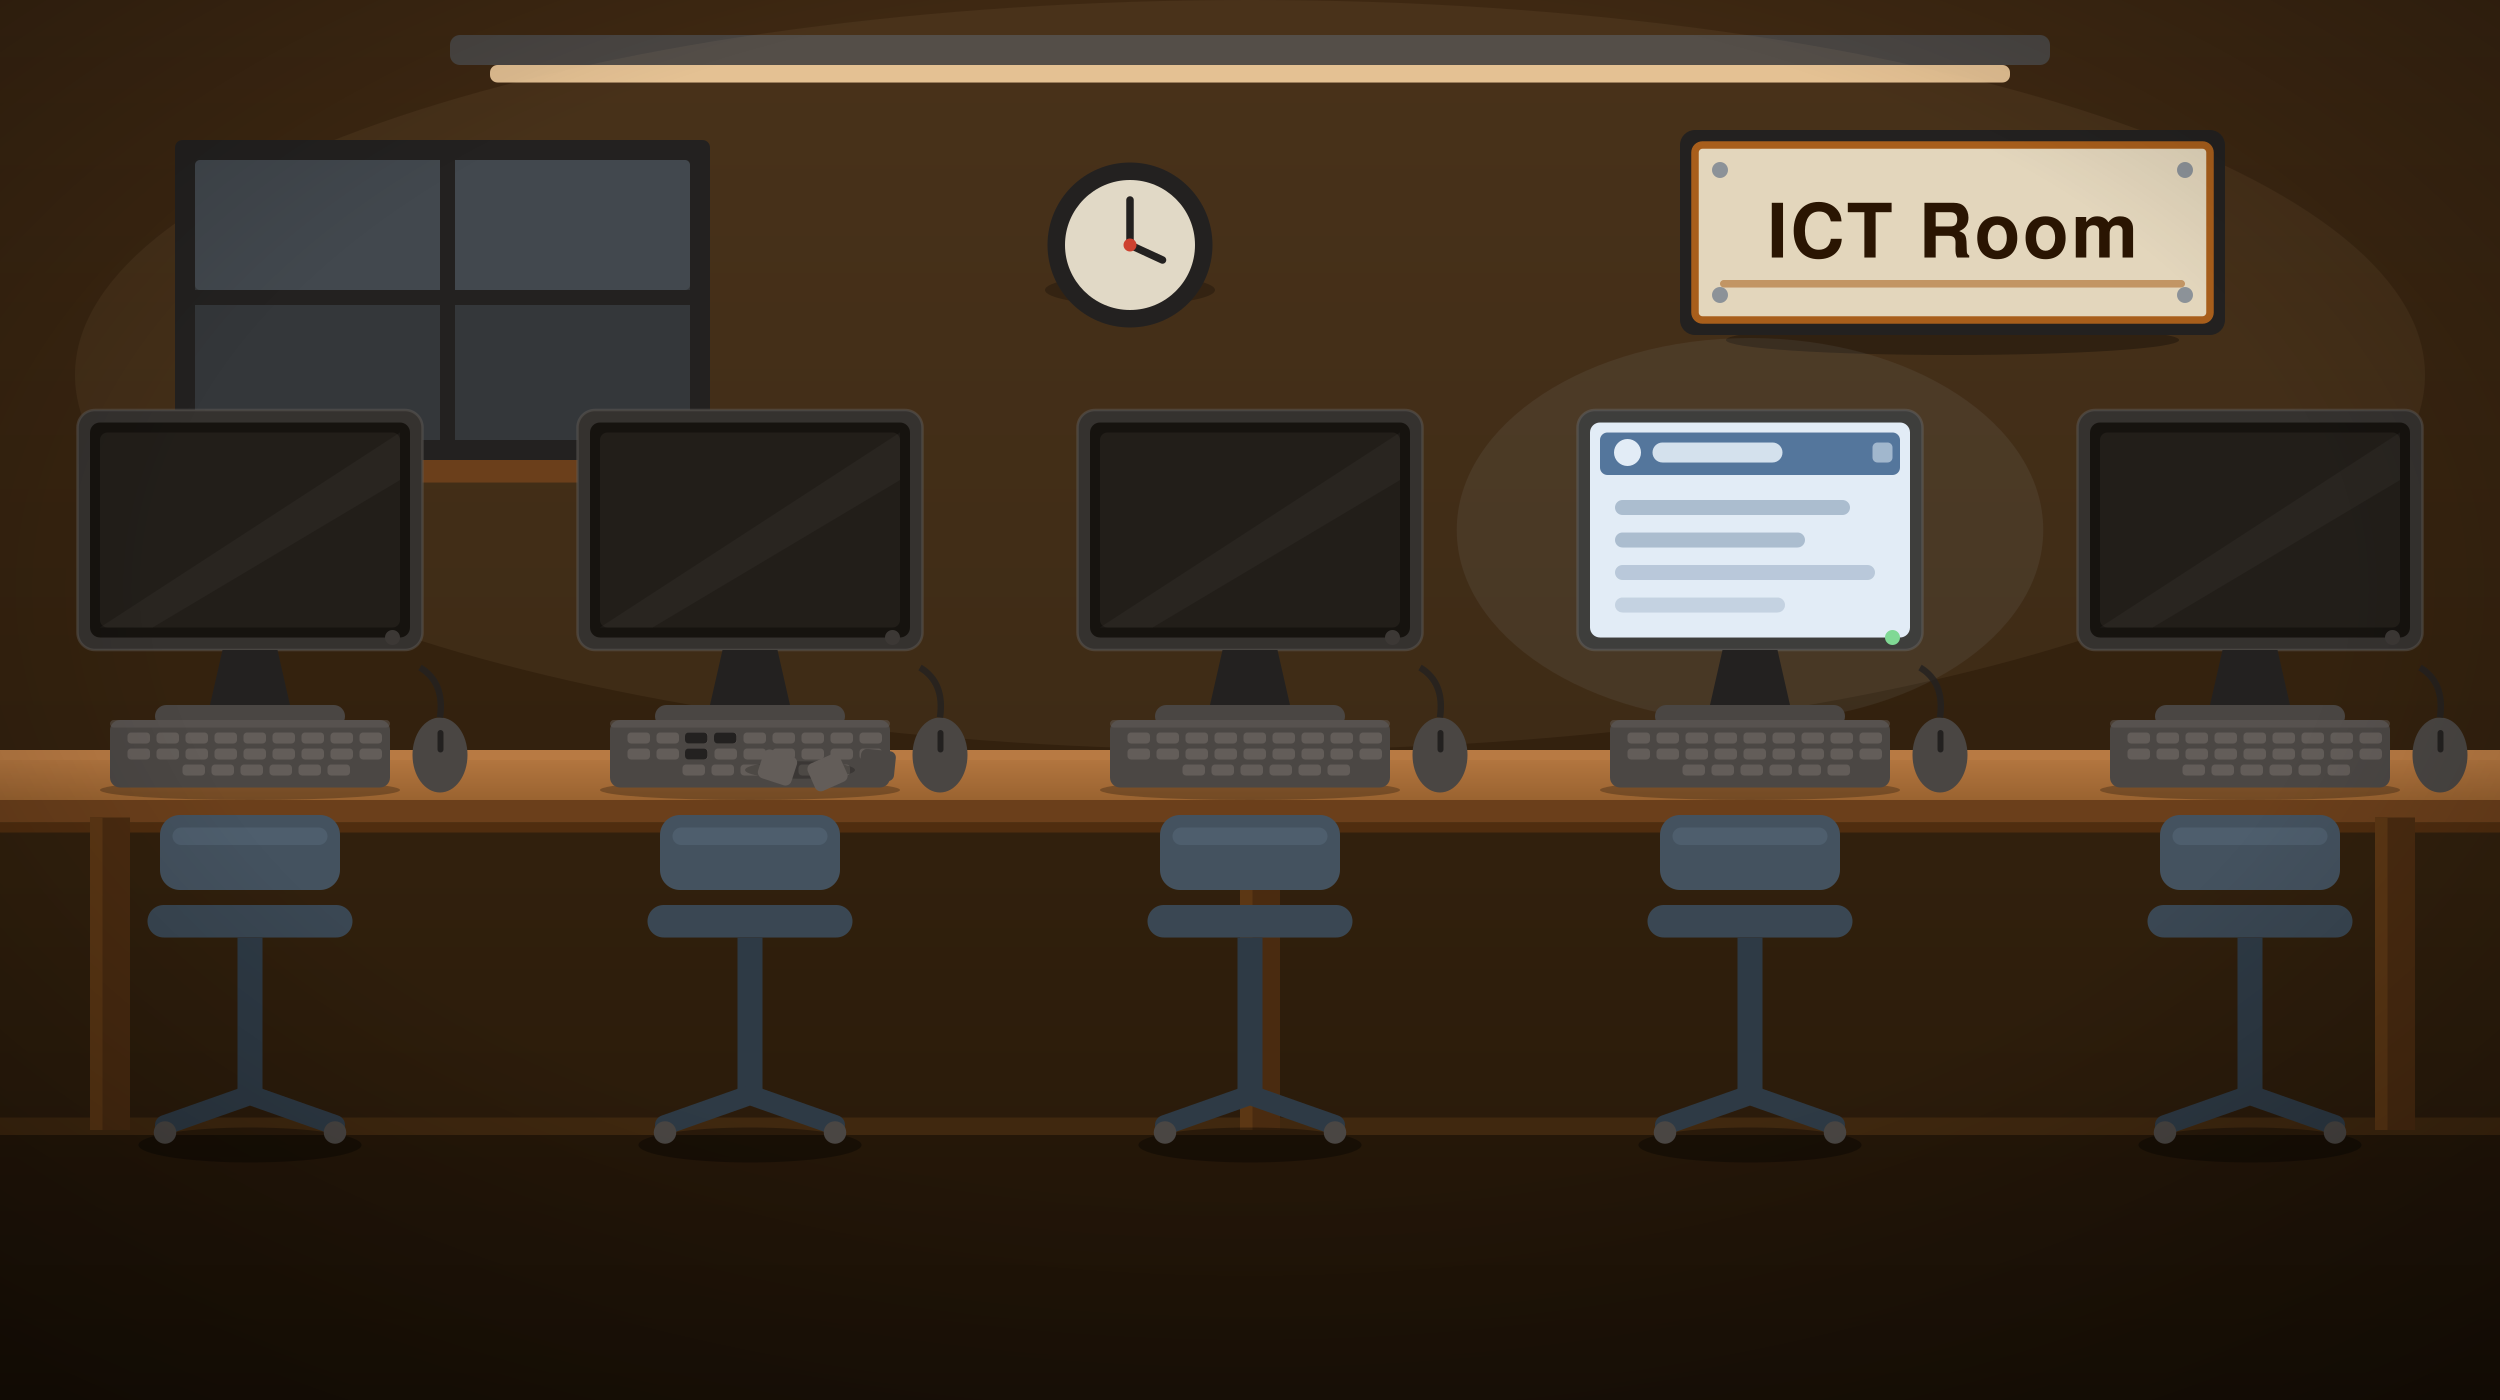
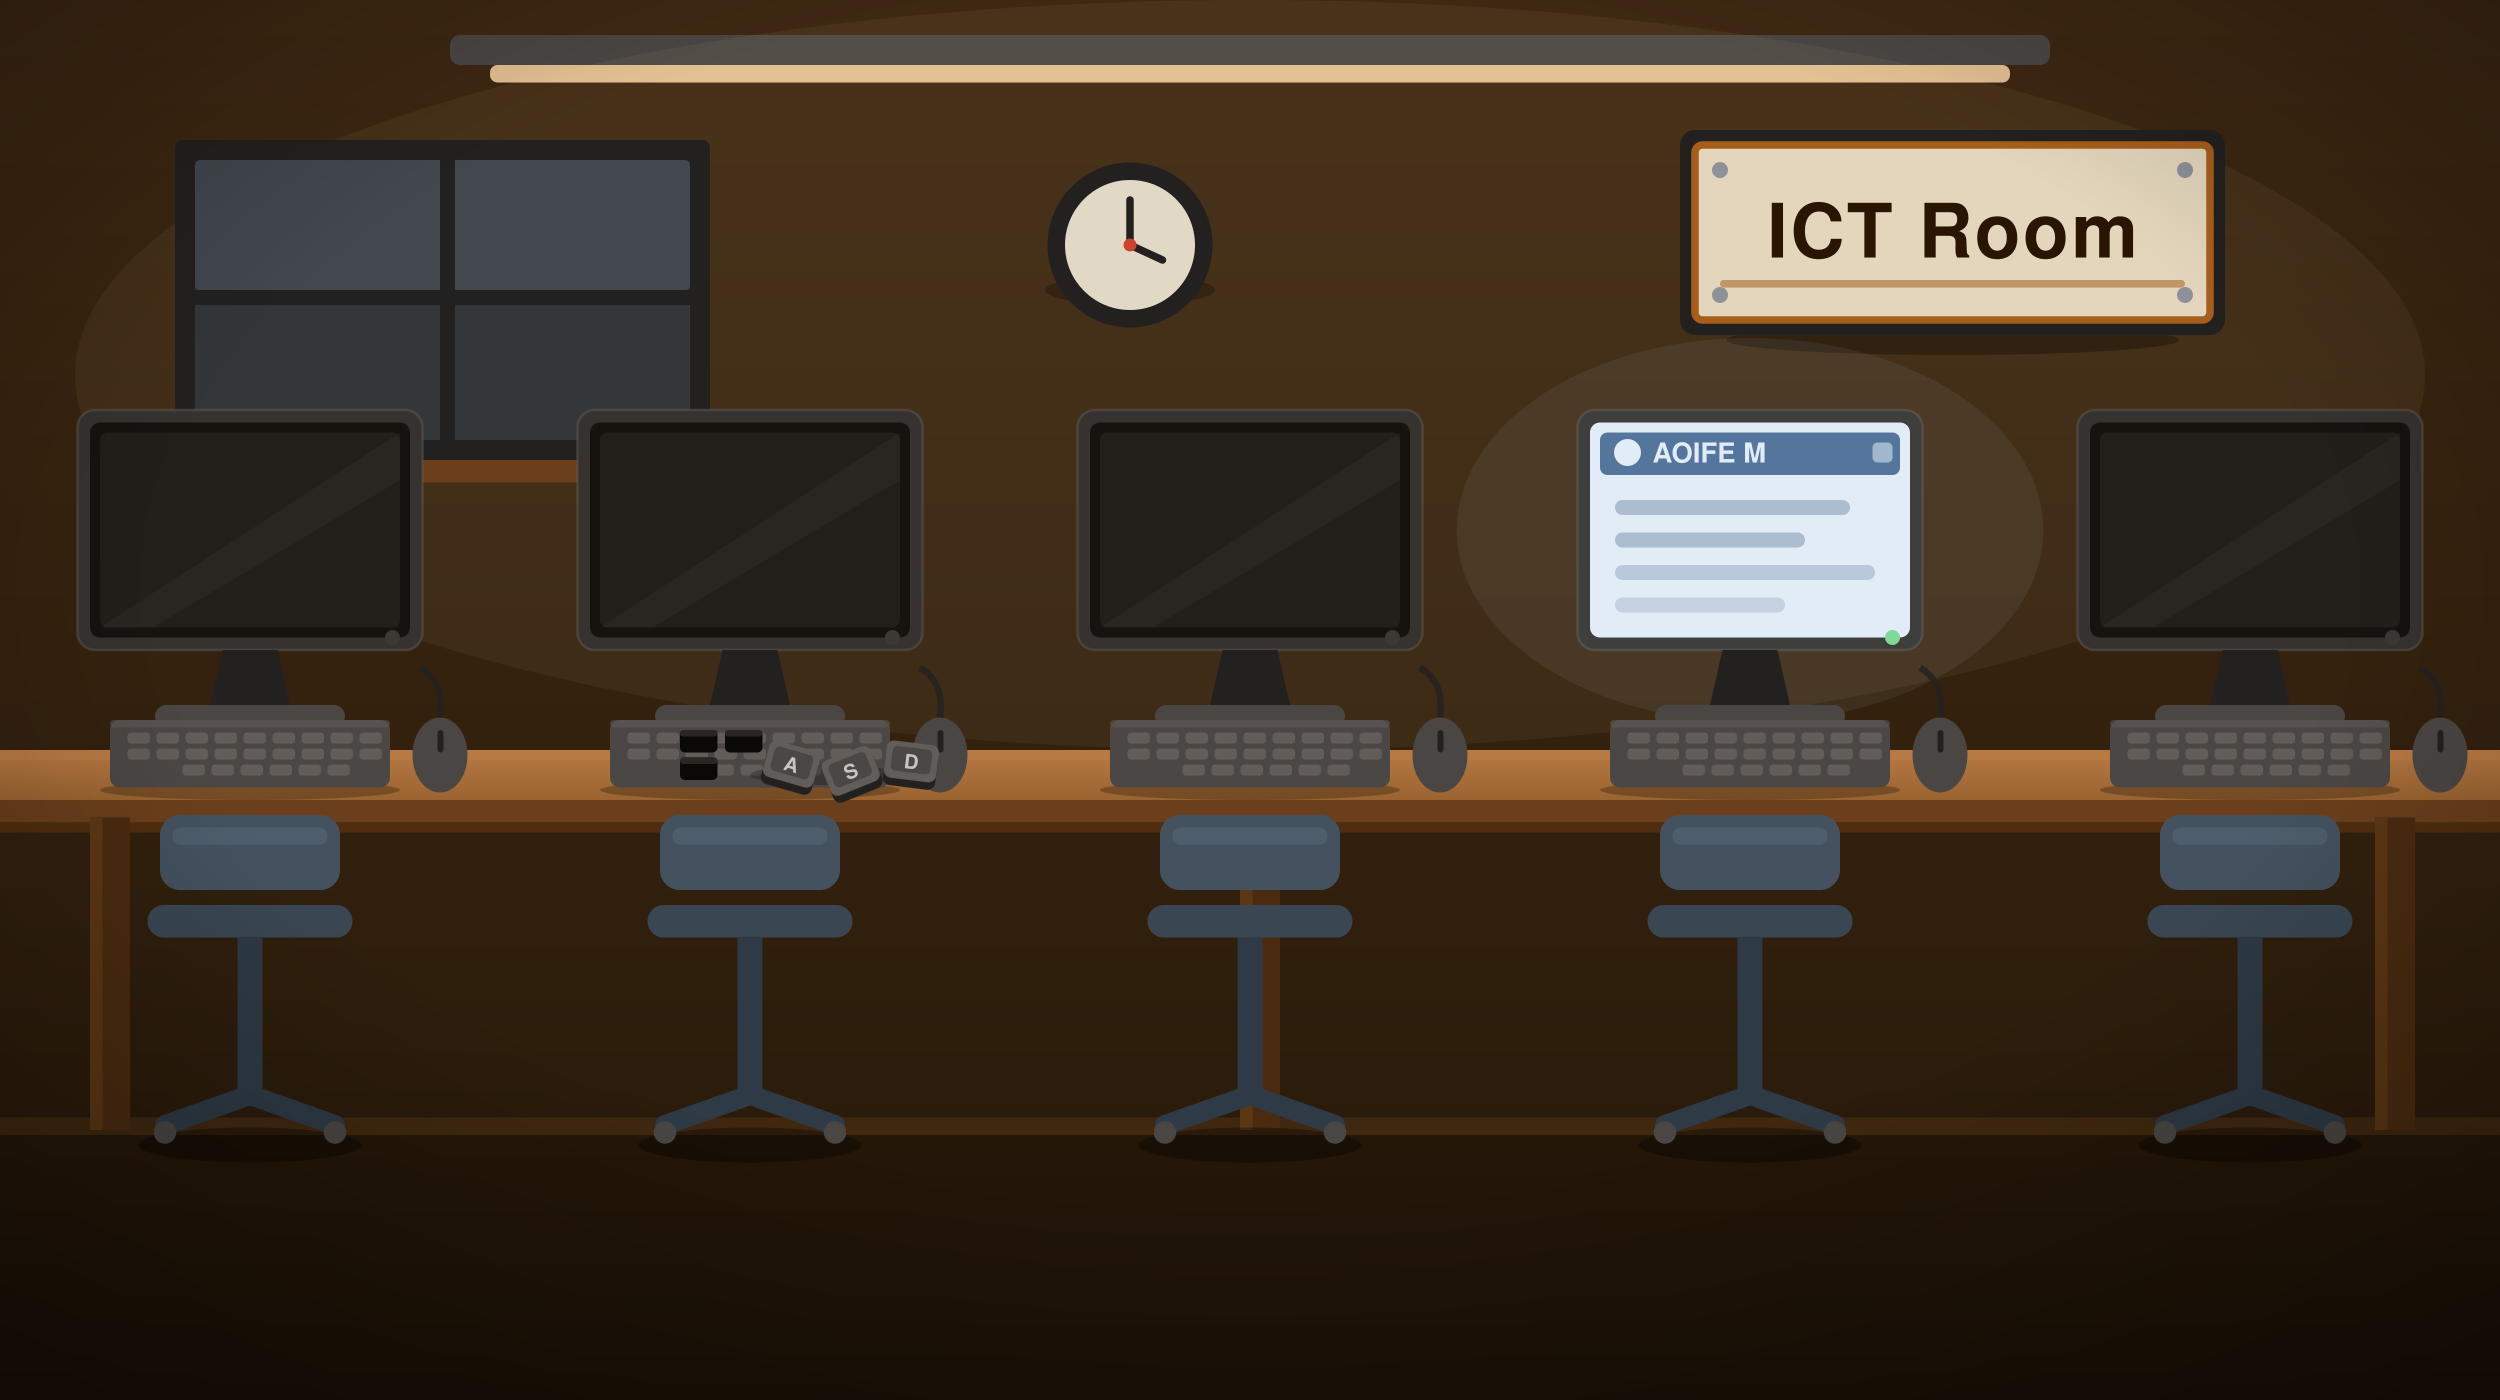
<svg xmlns="http://www.w3.org/2000/svg" viewBox="0 0 1000 560" role="img" aria-label="A school ICT room bench with five computer stations. One station has two keys off its keyboard, lying beside it, with nothing on the machine to say so. One has a screen still signed in with somebody’s work open. The other three are tidy, with their screens off and their chairs in.">
  <defs>
    <linearGradient id="wallgrad" x1="0" y1="0" x2="0" y2="1">
      <stop offset="0" stop-color="#3E2812" />
      <stop offset="0.62" stop-color="#31200D" />
      <stop offset="1" stop-color="#241608" />
    </linearGradient>
    <linearGradient id="benchgrad" x1="0" y1="0" x2="0" y2="1">
      <stop offset="0" stop-color="#B87A43" />
      <stop offset="1" stop-color="#9A6330" />
    </linearGradient>
    <linearGradient id="floorgrad" x1="0" y1="0" x2="0" y2="1">
      <stop offset="0" stop-color="#251708" />
      <stop offset="1" stop-color="#1C1207" />
    </linearGradient>
    <radialGradient id="vig" cx="0.5" cy="0.42" r="0.78">
      <stop offset="0.55" stop-color="#000" stop-opacity="0" />
      <stop offset="1" stop-color="#000" stop-opacity="0.42" />
    </radialGradient>
  </defs>
  <rect width="1000" height="560" fill="url(#wallgrad)" />
  <rect y="452" width="1000" height="108" fill="url(#floorgrad)" />
  <rect y="447" width="1000" height="7" fill="#40280F" />
  <rect x="180" y="14" width="640" height="12" rx="4" fill="#4A4643" />
  <rect x="196" y="26" width="608" height="7" rx="3" fill="#FFD9A8" opacity="0.85" />
  <ellipse cx="500" cy="150" rx="470" ry="150" fill="#FFD9A8" opacity="0.055" />
  <rect x="70" y="56" width="214" height="128" rx="3" fill="#232120" />
  <rect x="78" y="64" width="198" height="112" rx="2" fill="#5A6B78" opacity="0.30" />
  <rect x="78" y="64" width="198" height="52" rx="2" fill="#8FA6B6" opacity="0.16" />
  <rect x="176" y="64" width="6" height="112" fill="#232120" />
  <rect x="78" y="116" width="198" height="6" fill="#232120" />
  <rect x="62" y="184" width="230" height="9" rx="3" fill="#6B3F1B" />
  <ellipse cx="781" cy="136" rx="90.64" ry="6" fill="#000" opacity="0.3" />
  <rect x="672" y="52" width="218" height="82" rx="6" fill="#232120" />
  <rect x="678" y="58" width="206" height="70" rx="3" fill="#E3D6BC" />
  <rect x="678" y="58" width="206" height="70" rx="3" fill="none" stroke="#A85E1B" stroke-width="3" />
  <rect x="688" y="112" width="186" height="3" rx="1.5" fill="#A85E1B" opacity="0.55" />
  <text x="781" y="103" text-anchor="middle" font-family="Helvetica, Arial, sans-serif" font-size="30" font-weight="700" letter-spacing="1" fill="#2A1502">ICT Room</text>
  <circle cx="688" cy="68" r="3.2" fill="#8C9298" />
  <circle cx="874" cy="68" r="3.2" fill="#8C9298" />
  <circle cx="688" cy="118" r="3.2" fill="#8C9298" />
  <circle cx="874" cy="118" r="3.2" fill="#8C9298" />
  <ellipse cx="452" cy="116" rx="34" ry="6" fill="#000" opacity="0.25" />
  <circle cx="452" cy="98" r="33" fill="#232120" />
  <circle cx="452" cy="98" r="26" fill="#F1E8D4" opacity="0.92" />
  <path d="M452 98 L452 80 M452 98 L465 104" stroke="#232120" stroke-width="3" stroke-linecap="round" />
  <circle cx="452" cy="98" r="2.6" fill="#CE4230" />
  <rect y="300" width="1000" height="20" fill="url(#benchgrad)" />
  <rect y="300" width="1000" height="4" fill="#B87A43" opacity="0.85" />
  <rect y="320" width="1000" height="9" fill="#6B3F1B" />
  <rect y="329" width="1000" height="4" fill="#57310F" opacity="0.8" />
  <rect x="36" y="327" width="16" height="125" fill="#4A2B10" />
  <rect x="36" y="327" width="5" height="125" fill="#5C3714" />
  <rect x="496" y="327" width="16" height="125" fill="#4A2B10" />
  <rect x="496" y="327" width="5" height="125" fill="#5C3714" />
  <rect x="950" y="327" width="16" height="125" fill="#4A2B10" />
  <rect x="950" y="327" width="5" height="125" fill="#5C3714" />
  <g class="stn stn-0">
    <g>
      <ellipse cx="100" cy="458" rx="44.64" ry="7" fill="#000" opacity="0.35" />
      <rect x="64" y="326" width="72" height="30" rx="8" fill="#44525F" />
      <rect x="69" y="331" width="62" height="7" rx="3.5" fill="#566878" opacity="0.55" />
      <rect x="59" y="362" width="82" height="13" rx="6.5" fill="#3A4753" />
      <rect x="95" y="375" width="10" height="63" fill="#2E3A45" />
      <path d="M66 450 L100 438 L134 450" stroke="#2E3A45" stroke-width="8" fill="none" stroke-linecap="round" />
      <circle cx="66" cy="453" r="4.5" fill="#4A4643" />
      <circle cx="134" cy="453" r="4.5" fill="#4A4643" />
    </g>
-     <ellipse cx="100" cy="302" rx="52" ry="5" fill="#000" opacity="0.32" />
-     <rect x="31" y="164" width="138" height="96" rx="7" fill="#35322F" />
-     <rect x="31" y="164" width="138" height="96" rx="7" fill="none" stroke="#5E5955" stroke-width="1" opacity="0.5" />
-     <rect x="36" y="169" width="128" height="86" rx="4" fill="#16130F" />
-     <rect x="40" y="173" width="120" height="78" rx="3" fill="#221E19" />
-     <path d="M40 251 L160 173 L160 192 L61 251 Z" fill="#FFFFFF" opacity="0.035" />
-     <circle cx="157" cy="255" r="3" fill="#3C3835" />
-     <path d="M89 260 h22 l5 22 h-32 z" fill="#232120" />
-     <rect x="62" y="282" width="76" height="9" rx="4.5" fill="#4A4643" />
+     <g class="prop prop-screen-off">
+       <ellipse cx="100" cy="302" rx="52" ry="5" fill="#000" opacity="0.32" />
+       <rect x="31" y="164" width="138" height="96" rx="7" fill="#35322F" />
+       <rect x="31" y="164" width="138" height="96" rx="7" fill="none" stroke="#5E5955" stroke-width="1" opacity="0.5" />
+       <rect x="36" y="169" width="128" height="86" rx="4" fill="#16130F" />
+       <rect x="40" y="173" width="120" height="78" rx="3" fill="#221E19" />
+       <path d="M40 251 L160 173 L160 192 L61 251 Z" fill="#FFFFFF" opacity="0.035" />
+       <circle cx="157" cy="255" r="3" fill="#3C3835" />
+       <path d="M89 260 h22 l5 22 h-32 z" fill="#232120" />
+       <rect x="62" y="282" width="76" height="9" rx="4.5" fill="#4A4643" />
+     </g>
    <ellipse cx="100" cy="316" rx="60" ry="4" fill="#000" opacity="0.25" />
    <rect x="44" y="288" width="112" height="27" rx="4" fill="#4B4744" />
    <rect x="44" y="288" width="112" height="3" rx="1.5" fill="#635D59" opacity="0.5" />
    <rect x="51" y="293" width="9" height="4.4" rx="1.4" fill="#635D59" />
    <rect x="62.6" y="293" width="9" height="4.4" rx="1.4" fill="#635D59" />
    <rect x="74.2" y="293" width="9" height="4.4" rx="1.4" fill="#635D59" />
    <rect x="85.8" y="293" width="9" height="4.4" rx="1.4" fill="#635D59" />
    <rect x="97.4" y="293" width="9" height="4.4" rx="1.4" fill="#635D59" />
    <rect x="109" y="293" width="9" height="4.4" rx="1.4" fill="#635D59" />
    <rect x="120.6" y="293" width="9" height="4.4" rx="1.4" fill="#635D59" />
    <rect x="132.2" y="293" width="9" height="4.4" rx="1.4" fill="#635D59" />
    <rect x="143.8" y="293" width="9" height="4.4" rx="1.4" fill="#635D59" />
    <rect x="51" y="299.4" width="9" height="4.4" rx="1.4" fill="#635D59" />
    <rect x="62.6" y="299.4" width="9" height="4.4" rx="1.4" fill="#635D59" />
    <rect x="74.2" y="299.4" width="9" height="4.4" rx="1.4" fill="#635D59" />
    <rect x="85.8" y="299.4" width="9" height="4.4" rx="1.4" fill="#635D59" />
    <rect x="97.4" y="299.4" width="9" height="4.4" rx="1.4" fill="#635D59" />
    <rect x="109" y="299.4" width="9" height="4.4" rx="1.4" fill="#635D59" />
    <rect x="120.6" y="299.4" width="9" height="4.4" rx="1.4" fill="#635D59" />
    <rect x="132.2" y="299.4" width="9" height="4.4" rx="1.4" fill="#635D59" />
    <rect x="143.8" y="299.4" width="9" height="4.4" rx="1.4" fill="#635D59" />
    <rect x="73" y="305.8" width="9" height="4.4" rx="1.4" fill="#635D59" />
    <rect x="84.6" y="305.8" width="9" height="4.4" rx="1.4" fill="#635D59" />
    <rect x="96.2" y="305.8" width="9" height="4.4" rx="1.4" fill="#635D59" />
    <rect x="107.8" y="305.8" width="9" height="4.4" rx="1.4" fill="#635D59" />
    <rect x="119.4" y="305.8" width="9" height="4.4" rx="1.4" fill="#635D59" />
    <rect x="131" y="305.8" width="9" height="4.4" rx="1.4" fill="#635D59" />
    <ellipse cx="176" cy="302" rx="11" ry="15" fill="#4A4643" />
    <rect x="175" y="292" width="2.4" height="9" rx="1.2" fill="#232120" />
    <path d="M176 287 q2 -14 -8 -20" stroke="#232120" stroke-width="2.6" fill="none" opacity="0.8" />
  </g>
  <g class="stn stn-1">
    <g>
      <ellipse cx="300" cy="458" rx="44.64" ry="7" fill="#000" opacity="0.35" />
      <rect x="264" y="326" width="72" height="30" rx="8" fill="#44525F" />
      <rect x="269" y="331" width="62" height="7" rx="3.5" fill="#566878" opacity="0.55" />
      <rect x="259" y="362" width="82" height="13" rx="6.5" fill="#3A4753" />
      <rect x="295" y="375" width="10" height="63" fill="#2E3A45" />
      <path d="M266 450 L300 438 L334 450" stroke="#2E3A45" stroke-width="8" fill="none" stroke-linecap="round" />
      <circle cx="266" cy="453" r="4.5" fill="#4A4643" />
      <circle cx="334" cy="453" r="4.5" fill="#4A4643" />
    </g>
-     <ellipse cx="300" cy="302" rx="52" ry="5" fill="#000" opacity="0.32" />
-     <rect x="231" y="164" width="138" height="96" rx="7" fill="#35322F" />
-     <rect x="231" y="164" width="138" height="96" rx="7" fill="none" stroke="#5E5955" stroke-width="1" opacity="0.5" />
-     <rect x="236" y="169" width="128" height="86" rx="4" fill="#16130F" />
-     <rect x="240" y="173" width="120" height="78" rx="3" fill="#221E19" />
-     <path d="M240 251 L360 173 L360 192 L261 251 Z" fill="#FFFFFF" opacity="0.035" />
-     <circle cx="357" cy="255" r="3" fill="#3C3835" />
-     <path d="M289 260 h22 l5 22 h-32 z" fill="#232120" />
-     <rect x="262" y="282" width="76" height="9" rx="4.5" fill="#4A4643" />
+     <g class="prop prop-screen-off">
+       <ellipse cx="300" cy="302" rx="52" ry="5" fill="#000" opacity="0.32" />
+       <rect x="231" y="164" width="138" height="96" rx="7" fill="#35322F" />
+       <rect x="231" y="164" width="138" height="96" rx="7" fill="none" stroke="#5E5955" stroke-width="1" opacity="0.5" />
+       <rect x="236" y="169" width="128" height="86" rx="4" fill="#16130F" />
+       <rect x="240" y="173" width="120" height="78" rx="3" fill="#221E19" />
+       <path d="M240 251 L360 173 L360 192 L261 251 Z" fill="#FFFFFF" opacity="0.035" />
+       <circle cx="357" cy="255" r="3" fill="#3C3835" />
+       <path d="M289 260 h22 l5 22 h-32 z" fill="#232120" />
+       <rect x="262" y="282" width="76" height="9" rx="4.5" fill="#4A4643" />
+     </g>
    <ellipse cx="300" cy="316" rx="60" ry="4" fill="#000" opacity="0.25" />
    <rect x="244" y="288" width="112" height="27" rx="4" fill="#4B4744" />
    <rect x="244" y="288" width="112" height="3" rx="1.5" fill="#635D59" opacity="0.5" />
    <rect x="251" y="293" width="9" height="4.4" rx="1.4" fill="#635D59" />
    <rect x="262.6" y="293" width="9" height="4.4" rx="1.4" fill="#635D59" />
    <rect x="274.2" y="293" width="9" height="4.4" rx="1.4" fill="#635D59" />
    <rect x="285.8" y="293" width="9" height="4.4" rx="1.4" fill="#635D59" />
    <rect x="297.4" y="293" width="9" height="4.4" rx="1.4" fill="#635D59" />
    <rect x="309" y="293" width="9" height="4.4" rx="1.4" fill="#635D59" />
    <rect x="320.6" y="293" width="9" height="4.4" rx="1.4" fill="#635D59" />
    <rect x="332.2" y="293" width="9" height="4.4" rx="1.4" fill="#635D59" />
    <rect x="343.8" y="293" width="9" height="4.4" rx="1.4" fill="#635D59" />
    <rect x="251" y="299.4" width="9" height="4.4" rx="1.4" fill="#635D59" />
    <rect x="262.6" y="299.4" width="9" height="4.4" rx="1.4" fill="#635D59" />
    <rect x="274.2" y="299.4" width="9" height="4.4" rx="1.4" fill="#635D59" />
    <rect x="285.8" y="299.4" width="9" height="4.4" rx="1.4" fill="#635D59" />
    <rect x="297.4" y="299.4" width="9" height="4.4" rx="1.4" fill="#635D59" />
    <rect x="309" y="299.4" width="9" height="4.4" rx="1.4" fill="#635D59" />
    <rect x="320.6" y="299.4" width="9" height="4.4" rx="1.4" fill="#635D59" />
    <rect x="332.2" y="299.4" width="9" height="4.4" rx="1.4" fill="#635D59" />
    <rect x="343.8" y="299.4" width="9" height="4.4" rx="1.4" fill="#635D59" />
    <rect x="273" y="305.8" width="9" height="4.4" rx="1.4" fill="#635D59" />
    <rect x="284.6" y="305.8" width="9" height="4.4" rx="1.4" fill="#635D59" />
    <rect x="296.2" y="305.8" width="9" height="4.4" rx="1.4" fill="#635D59" />
    <rect x="307.8" y="305.8" width="9" height="4.4" rx="1.4" fill="#635D59" />
    <rect x="319.4" y="305.8" width="9" height="4.4" rx="1.4" fill="#635D59" />
    <rect x="331" y="305.8" width="9" height="4.4" rx="1.4" fill="#635D59" />
    <ellipse cx="376" cy="302" rx="11" ry="15" fill="#4A4643" />
    <rect x="375" y="292" width="2.4" height="9" rx="1.2" fill="#232120" />
    <path d="M376 287 q2 -14 -8 -20" stroke="#232120" stroke-width="2.6" fill="none" opacity="0.8" />
-     <rect x="274" y="293" width="9" height="4.4" rx="1.4" fill="#232120" />
-     <rect x="285.6" y="293" width="9" height="4.4" rx="1.4" fill="#232120" />
-     <rect x="274" y="299.4" width="9" height="4.4" rx="1.4" fill="#232120" />
-     <ellipse cx="320" cy="308" rx="22" ry="3.5" fill="#000" opacity="0.22" />
-     <rect x="304" y="301" width="14" height="12" rx="2.5" transform="rotate(18 311 307)" fill="#635D59" />
-     <rect x="324" y="303" width="14" height="12" rx="2.5" transform="rotate(-24 331 309)" fill="#635D59" />
-     <rect x="344" y="300" width="14" height="12" rx="2.5" transform="rotate(6 351 306)" fill="#4B4744" />
+     <g class="prop prop-broken-keys">
+       <rect x="272" y="292" width="15" height="9" rx="2" fill="#0B0906" />
+       <rect x="272" y="292" width="15" height="2.6" rx="1.3" fill="#2A2622" />
+       <rect x="290" y="292" width="15" height="9" rx="2" fill="#0B0906" />
+       <rect x="290" y="292" width="15" height="2.6" rx="1.3" fill="#2A2622" />
+       <rect x="272" y="303" width="15" height="9" rx="2" fill="#0B0906" />
+       <rect x="272" y="303" width="15" height="2.6" rx="1.3" fill="#2A2622" />
+       <ellipse cx="330" cy="310" rx="30" ry="4" fill="#000" opacity="0.26" />
+       <g transform="rotate(16 316 306)">
+         <rect x="306" y="301" width="21" height="15" rx="3" fill="#232120" />
+         <rect x="306" y="298" width="21" height="15" rx="3" fill="#635D59" />
+         <rect x="308.5" y="300" width="16" height="10" rx="2" fill="#4B4744" />
+         <text x="316.5" y="308.5" text-anchor="middle" font-family="Helvetica, Arial, sans-serif" font-size="8" font-weight="700" fill="#C9C4BF">A</text>
+       </g>
+       <g transform="rotate(-22 340 309)">
+         <rect x="330" y="304" width="21" height="15" rx="3" fill="#232120" />
+         <rect x="330" y="301" width="21" height="15" rx="3" fill="#635D59" />
+         <rect x="332.5" y="303" width="16" height="10" rx="2" fill="#4B4744" />
+         <text x="340.5" y="311.5" text-anchor="middle" font-family="Helvetica, Arial, sans-serif" font-size="8" font-weight="700" fill="#C9C4BF">S</text>
+       </g>
+       <g transform="rotate(7 364 305)">
+         <rect x="354" y="300" width="21" height="15" rx="3" fill="#232120" />
+         <rect x="354" y="297" width="21" height="15" rx="3" fill="#635D59" />
+         <rect x="356.5" y="299" width="16" height="10" rx="2" fill="#4B4744" />
+         <text x="364.5" y="307.5" text-anchor="middle" font-family="Helvetica, Arial, sans-serif" font-size="8" font-weight="700" fill="#C9C4BF">D</text>
+       </g>
+     </g>
  </g>
  <g class="stn stn-2">
    <g>
      <ellipse cx="500" cy="458" rx="44.64" ry="7" fill="#000" opacity="0.35" />
      <rect x="464" y="326" width="72" height="30" rx="8" fill="#44525F" />
      <rect x="469" y="331" width="62" height="7" rx="3.5" fill="#566878" opacity="0.55" />
      <rect x="459" y="362" width="82" height="13" rx="6.5" fill="#3A4753" />
      <rect x="495" y="375" width="10" height="63" fill="#2E3A45" />
      <path d="M466 450 L500 438 L534 450" stroke="#2E3A45" stroke-width="8" fill="none" stroke-linecap="round" />
      <circle cx="466" cy="453" r="4.5" fill="#4A4643" />
      <circle cx="534" cy="453" r="4.5" fill="#4A4643" />
    </g>
-     <ellipse cx="500" cy="302" rx="52" ry="5" fill="#000" opacity="0.32" />
-     <rect x="431" y="164" width="138" height="96" rx="7" fill="#35322F" />
-     <rect x="431" y="164" width="138" height="96" rx="7" fill="none" stroke="#5E5955" stroke-width="1" opacity="0.5" />
-     <rect x="436" y="169" width="128" height="86" rx="4" fill="#16130F" />
-     <rect x="440" y="173" width="120" height="78" rx="3" fill="#221E19" />
-     <path d="M440 251 L560 173 L560 192 L461 251 Z" fill="#FFFFFF" opacity="0.035" />
-     <circle cx="557" cy="255" r="3" fill="#3C3835" />
-     <path d="M489 260 h22 l5 22 h-32 z" fill="#232120" />
-     <rect x="462" y="282" width="76" height="9" rx="4.5" fill="#4A4643" />
+     <g class="prop prop-screen-off">
+       <ellipse cx="500" cy="302" rx="52" ry="5" fill="#000" opacity="0.32" />
+       <rect x="431" y="164" width="138" height="96" rx="7" fill="#35322F" />
+       <rect x="431" y="164" width="138" height="96" rx="7" fill="none" stroke="#5E5955" stroke-width="1" opacity="0.5" />
+       <rect x="436" y="169" width="128" height="86" rx="4" fill="#16130F" />
+       <rect x="440" y="173" width="120" height="78" rx="3" fill="#221E19" />
+       <path d="M440 251 L560 173 L560 192 L461 251 Z" fill="#FFFFFF" opacity="0.035" />
+       <circle cx="557" cy="255" r="3" fill="#3C3835" />
+       <path d="M489 260 h22 l5 22 h-32 z" fill="#232120" />
+       <rect x="462" y="282" width="76" height="9" rx="4.5" fill="#4A4643" />
+     </g>
    <ellipse cx="500" cy="316" rx="60" ry="4" fill="#000" opacity="0.25" />
    <rect x="444" y="288" width="112" height="27" rx="4" fill="#4B4744" />
    <rect x="444" y="288" width="112" height="3" rx="1.5" fill="#635D59" opacity="0.5" />
    <rect x="451" y="293" width="9" height="4.4" rx="1.4" fill="#635D59" />
    <rect x="462.6" y="293" width="9" height="4.4" rx="1.4" fill="#635D59" />
    <rect x="474.2" y="293" width="9" height="4.4" rx="1.4" fill="#635D59" />
    <rect x="485.8" y="293" width="9" height="4.4" rx="1.4" fill="#635D59" />
    <rect x="497.4" y="293" width="9" height="4.4" rx="1.4" fill="#635D59" />
    <rect x="509" y="293" width="9" height="4.4" rx="1.4" fill="#635D59" />
    <rect x="520.6" y="293" width="9" height="4.4" rx="1.4" fill="#635D59" />
    <rect x="532.2" y="293" width="9" height="4.4" rx="1.4" fill="#635D59" />
    <rect x="543.8" y="293" width="9" height="4.4" rx="1.4" fill="#635D59" />
    <rect x="451" y="299.4" width="9" height="4.4" rx="1.4" fill="#635D59" />
    <rect x="462.6" y="299.4" width="9" height="4.4" rx="1.4" fill="#635D59" />
    <rect x="474.2" y="299.4" width="9" height="4.4" rx="1.4" fill="#635D59" />
    <rect x="485.8" y="299.4" width="9" height="4.4" rx="1.4" fill="#635D59" />
    <rect x="497.4" y="299.4" width="9" height="4.4" rx="1.4" fill="#635D59" />
    <rect x="509" y="299.4" width="9" height="4.4" rx="1.4" fill="#635D59" />
    <rect x="520.6" y="299.4" width="9" height="4.4" rx="1.4" fill="#635D59" />
    <rect x="532.2" y="299.4" width="9" height="4.4" rx="1.4" fill="#635D59" />
    <rect x="543.8" y="299.4" width="9" height="4.4" rx="1.4" fill="#635D59" />
    <rect x="473" y="305.8" width="9" height="4.4" rx="1.4" fill="#635D59" />
    <rect x="484.6" y="305.8" width="9" height="4.4" rx="1.4" fill="#635D59" />
    <rect x="496.2" y="305.8" width="9" height="4.4" rx="1.4" fill="#635D59" />
    <rect x="507.8" y="305.8" width="9" height="4.4" rx="1.4" fill="#635D59" />
    <rect x="519.4" y="305.8" width="9" height="4.4" rx="1.4" fill="#635D59" />
    <rect x="531" y="305.8" width="9" height="4.4" rx="1.4" fill="#635D59" />
    <ellipse cx="576" cy="302" rx="11" ry="15" fill="#4A4643" />
    <rect x="575" y="292" width="2.4" height="9" rx="1.2" fill="#232120" />
    <path d="M576 287 q2 -14 -8 -20" stroke="#232120" stroke-width="2.6" fill="none" opacity="0.8" />
  </g>
  <g class="stn stn-3">
    <g>
      <ellipse cx="700" cy="458" rx="44.64" ry="7" fill="#000" opacity="0.35" />
      <rect x="664" y="326" width="72" height="30" rx="8" fill="#44525F" />
      <rect x="669" y="331" width="62" height="7" rx="3.5" fill="#566878" opacity="0.55" />
      <rect x="659" y="362" width="82" height="13" rx="6.5" fill="#3A4753" />
      <rect x="695" y="375" width="10" height="63" fill="#2E3A45" />
      <path d="M666 450 L700 438 L734 450" stroke="#2E3A45" stroke-width="8" fill="none" stroke-linecap="round" />
      <circle cx="666" cy="453" r="4.5" fill="#4A4643" />
      <circle cx="734" cy="453" r="4.5" fill="#4A4643" />
    </g>
-     <ellipse cx="700" cy="302" rx="52" ry="5" fill="#000" opacity="0.32" />
-     <rect x="631" y="164" width="138" height="96" rx="7" fill="#35322F" />
-     <rect x="631" y="164" width="138" height="96" rx="7" fill="none" stroke="#5E5955" stroke-width="1" opacity="0.5" />
-     <rect x="636" y="169" width="128" height="86" rx="4" fill="#E4EDF6" />
-     <rect x="640" y="173" width="120" height="17" rx="3" fill="#4C6E96" />
-     <circle cx="651" cy="181" r="5.4" fill="#E4EDF6" />
-     <rect x="661" y="177" width="52" height="8" rx="4" fill="#E4EDF6" opacity="0.9" />
-     <rect x="749" y="177" width="8" height="8" rx="2" fill="#E4EDF6" opacity="0.55" />
-     <rect x="646" y="200" width="94" height="6" rx="3" fill="#A9BACD" />
-     <rect x="646" y="213" width="76" height="6" rx="3" fill="#A9BACD" />
-     <rect x="646" y="226" width="104" height="6" rx="3" fill="#A9BACD" opacity="0.75" />
-     <rect x="646" y="239" width="68" height="6" rx="3" fill="#A9BACD" opacity="0.55" />
-     <circle cx="757" cy="255" r="3" fill="#7BD88F" />
-     <ellipse cx="700" cy="212" rx="117.3" ry="76.8" fill="#C9DAEA" opacity="0.07" />
-     <path d="M689 260 h22 l5 22 h-32 z" fill="#232120" />
-     <rect x="662" y="282" width="76" height="9" rx="4.5" fill="#4A4643" />
+     <g class="prop prop-screen-signedin">
+       <ellipse cx="700" cy="302" rx="52" ry="5" fill="#000" opacity="0.32" />
+       <rect x="631" y="164" width="138" height="96" rx="7" fill="#35322F" />
+       <rect x="631" y="164" width="138" height="96" rx="7" fill="none" stroke="#5E5955" stroke-width="1" opacity="0.5" />
+       <rect x="636" y="169" width="128" height="86" rx="4" fill="#E4EDF6" />
+       <rect x="640" y="173" width="120" height="17" rx="3" fill="#4C6E96" />
+       <circle cx="651" cy="181" r="5.4" fill="#E4EDF6" />
+       <text x="661" y="185" font-family="Helvetica, Arial, sans-serif" font-size="11" font-weight="700" fill="#E4EDF6">AOIFE M</text>
+       <rect x="749" y="177" width="8" height="8" rx="2" fill="#E4EDF6" opacity="0.55" />
+       <rect x="646" y="200" width="94" height="6" rx="3" fill="#A9BACD" />
+       <rect x="646" y="213" width="76" height="6" rx="3" fill="#A9BACD" />
+       <rect x="646" y="226" width="104" height="6" rx="3" fill="#A9BACD" opacity="0.75" />
+       <rect x="646" y="239" width="68" height="6" rx="3" fill="#A9BACD" opacity="0.55" />
+       <circle cx="757" cy="255" r="3" fill="#7BD88F" />
+       <ellipse cx="700" cy="212" rx="117.3" ry="76.8" fill="#C9DAEA" opacity="0.07" />
+       <path d="M689 260 h22 l5 22 h-32 z" fill="#232120" />
+       <rect x="662" y="282" width="76" height="9" rx="4.5" fill="#4A4643" />
+     </g>
    <ellipse cx="700" cy="316" rx="60" ry="4" fill="#000" opacity="0.25" />
    <rect x="644" y="288" width="112" height="27" rx="4" fill="#4B4744" />
    <rect x="644" y="288" width="112" height="3" rx="1.5" fill="#635D59" opacity="0.5" />
    <rect x="651" y="293" width="9" height="4.4" rx="1.4" fill="#635D59" />
    <rect x="662.6" y="293" width="9" height="4.4" rx="1.4" fill="#635D59" />
    <rect x="674.2" y="293" width="9" height="4.4" rx="1.4" fill="#635D59" />
    <rect x="685.8" y="293" width="9" height="4.4" rx="1.4" fill="#635D59" />
    <rect x="697.4" y="293" width="9" height="4.4" rx="1.4" fill="#635D59" />
    <rect x="709" y="293" width="9" height="4.4" rx="1.4" fill="#635D59" />
    <rect x="720.6" y="293" width="9" height="4.4" rx="1.4" fill="#635D59" />
    <rect x="732.2" y="293" width="9" height="4.4" rx="1.4" fill="#635D59" />
    <rect x="743.8" y="293" width="9" height="4.4" rx="1.4" fill="#635D59" />
    <rect x="651" y="299.4" width="9" height="4.4" rx="1.4" fill="#635D59" />
    <rect x="662.6" y="299.4" width="9" height="4.4" rx="1.4" fill="#635D59" />
    <rect x="674.2" y="299.4" width="9" height="4.4" rx="1.4" fill="#635D59" />
    <rect x="685.8" y="299.4" width="9" height="4.4" rx="1.4" fill="#635D59" />
    <rect x="697.4" y="299.4" width="9" height="4.4" rx="1.4" fill="#635D59" />
    <rect x="709" y="299.4" width="9" height="4.4" rx="1.4" fill="#635D59" />
    <rect x="720.6" y="299.4" width="9" height="4.4" rx="1.4" fill="#635D59" />
    <rect x="732.2" y="299.4" width="9" height="4.4" rx="1.4" fill="#635D59" />
    <rect x="743.8" y="299.4" width="9" height="4.4" rx="1.4" fill="#635D59" />
    <rect x="673" y="305.8" width="9" height="4.4" rx="1.4" fill="#635D59" />
    <rect x="684.6" y="305.8" width="9" height="4.4" rx="1.4" fill="#635D59" />
    <rect x="696.2" y="305.8" width="9" height="4.4" rx="1.4" fill="#635D59" />
    <rect x="707.8" y="305.8" width="9" height="4.4" rx="1.4" fill="#635D59" />
    <rect x="719.4" y="305.8" width="9" height="4.4" rx="1.4" fill="#635D59" />
    <rect x="731" y="305.8" width="9" height="4.4" rx="1.4" fill="#635D59" />
    <ellipse cx="776" cy="302" rx="11" ry="15" fill="#4A4643" />
    <rect x="775" y="292" width="2.4" height="9" rx="1.2" fill="#232120" />
    <path d="M776 287 q2 -14 -8 -20" stroke="#232120" stroke-width="2.6" fill="none" opacity="0.8" />
  </g>
  <g class="stn stn-4">
    <g>
      <ellipse cx="900" cy="458" rx="44.64" ry="7" fill="#000" opacity="0.35" />
      <rect x="864" y="326" width="72" height="30" rx="8" fill="#44525F" />
      <rect x="869" y="331" width="62" height="7" rx="3.5" fill="#566878" opacity="0.55" />
      <rect x="859" y="362" width="82" height="13" rx="6.5" fill="#3A4753" />
      <rect x="895" y="375" width="10" height="63" fill="#2E3A45" />
      <path d="M866 450 L900 438 L934 450" stroke="#2E3A45" stroke-width="8" fill="none" stroke-linecap="round" />
      <circle cx="866" cy="453" r="4.5" fill="#4A4643" />
      <circle cx="934" cy="453" r="4.5" fill="#4A4643" />
    </g>
-     <ellipse cx="900" cy="302" rx="52" ry="5" fill="#000" opacity="0.32" />
-     <rect x="831" y="164" width="138" height="96" rx="7" fill="#35322F" />
-     <rect x="831" y="164" width="138" height="96" rx="7" fill="none" stroke="#5E5955" stroke-width="1" opacity="0.5" />
-     <rect x="836" y="169" width="128" height="86" rx="4" fill="#16130F" />
-     <rect x="840" y="173" width="120" height="78" rx="3" fill="#221E19" />
-     <path d="M840 251 L960 173 L960 192 L861 251 Z" fill="#FFFFFF" opacity="0.035" />
-     <circle cx="957" cy="255" r="3" fill="#3C3835" />
-     <path d="M889 260 h22 l5 22 h-32 z" fill="#232120" />
-     <rect x="862" y="282" width="76" height="9" rx="4.5" fill="#4A4643" />
+     <g class="prop prop-screen-off">
+       <ellipse cx="900" cy="302" rx="52" ry="5" fill="#000" opacity="0.32" />
+       <rect x="831" y="164" width="138" height="96" rx="7" fill="#35322F" />
+       <rect x="831" y="164" width="138" height="96" rx="7" fill="none" stroke="#5E5955" stroke-width="1" opacity="0.5" />
+       <rect x="836" y="169" width="128" height="86" rx="4" fill="#16130F" />
+       <rect x="840" y="173" width="120" height="78" rx="3" fill="#221E19" />
+       <path d="M840 251 L960 173 L960 192 L861 251 Z" fill="#FFFFFF" opacity="0.035" />
+       <circle cx="957" cy="255" r="3" fill="#3C3835" />
+       <path d="M889 260 h22 l5 22 h-32 z" fill="#232120" />
+       <rect x="862" y="282" width="76" height="9" rx="4.5" fill="#4A4643" />
+     </g>
    <ellipse cx="900" cy="316" rx="60" ry="4" fill="#000" opacity="0.25" />
    <rect x="844" y="288" width="112" height="27" rx="4" fill="#4B4744" />
    <rect x="844" y="288" width="112" height="3" rx="1.5" fill="#635D59" opacity="0.5" />
    <rect x="851" y="293" width="9" height="4.4" rx="1.4" fill="#635D59" />
    <rect x="862.6" y="293" width="9" height="4.4" rx="1.4" fill="#635D59" />
    <rect x="874.2" y="293" width="9" height="4.4" rx="1.4" fill="#635D59" />
    <rect x="885.8" y="293" width="9" height="4.4" rx="1.4" fill="#635D59" />
    <rect x="897.4" y="293" width="9" height="4.4" rx="1.4" fill="#635D59" />
    <rect x="909" y="293" width="9" height="4.4" rx="1.4" fill="#635D59" />
    <rect x="920.6" y="293" width="9" height="4.4" rx="1.4" fill="#635D59" />
    <rect x="932.2" y="293" width="9" height="4.4" rx="1.4" fill="#635D59" />
    <rect x="943.8" y="293" width="9" height="4.4" rx="1.4" fill="#635D59" />
    <rect x="851" y="299.4" width="9" height="4.4" rx="1.4" fill="#635D59" />
    <rect x="862.6" y="299.4" width="9" height="4.4" rx="1.4" fill="#635D59" />
    <rect x="874.2" y="299.4" width="9" height="4.4" rx="1.4" fill="#635D59" />
    <rect x="885.8" y="299.4" width="9" height="4.4" rx="1.4" fill="#635D59" />
    <rect x="897.4" y="299.4" width="9" height="4.4" rx="1.4" fill="#635D59" />
    <rect x="909" y="299.4" width="9" height="4.4" rx="1.4" fill="#635D59" />
    <rect x="920.6" y="299.4" width="9" height="4.4" rx="1.4" fill="#635D59" />
    <rect x="932.2" y="299.4" width="9" height="4.4" rx="1.4" fill="#635D59" />
    <rect x="943.8" y="299.4" width="9" height="4.4" rx="1.4" fill="#635D59" />
    <rect x="873" y="305.8" width="9" height="4.4" rx="1.4" fill="#635D59" />
    <rect x="884.6" y="305.8" width="9" height="4.4" rx="1.4" fill="#635D59" />
    <rect x="896.2" y="305.8" width="9" height="4.4" rx="1.4" fill="#635D59" />
    <rect x="907.8" y="305.8" width="9" height="4.4" rx="1.4" fill="#635D59" />
    <rect x="919.4" y="305.8" width="9" height="4.4" rx="1.4" fill="#635D59" />
    <rect x="931" y="305.8" width="9" height="4.4" rx="1.4" fill="#635D59" />
    <ellipse cx="976" cy="302" rx="11" ry="15" fill="#4A4643" />
    <rect x="975" y="292" width="2.4" height="9" rx="1.2" fill="#232120" />
    <path d="M976 287 q2 -14 -8 -20" stroke="#232120" stroke-width="2.6" fill="none" opacity="0.8" />
  </g>
  <rect width="1000" height="560" fill="url(#vig)" pointer-events="none" />
</svg>
